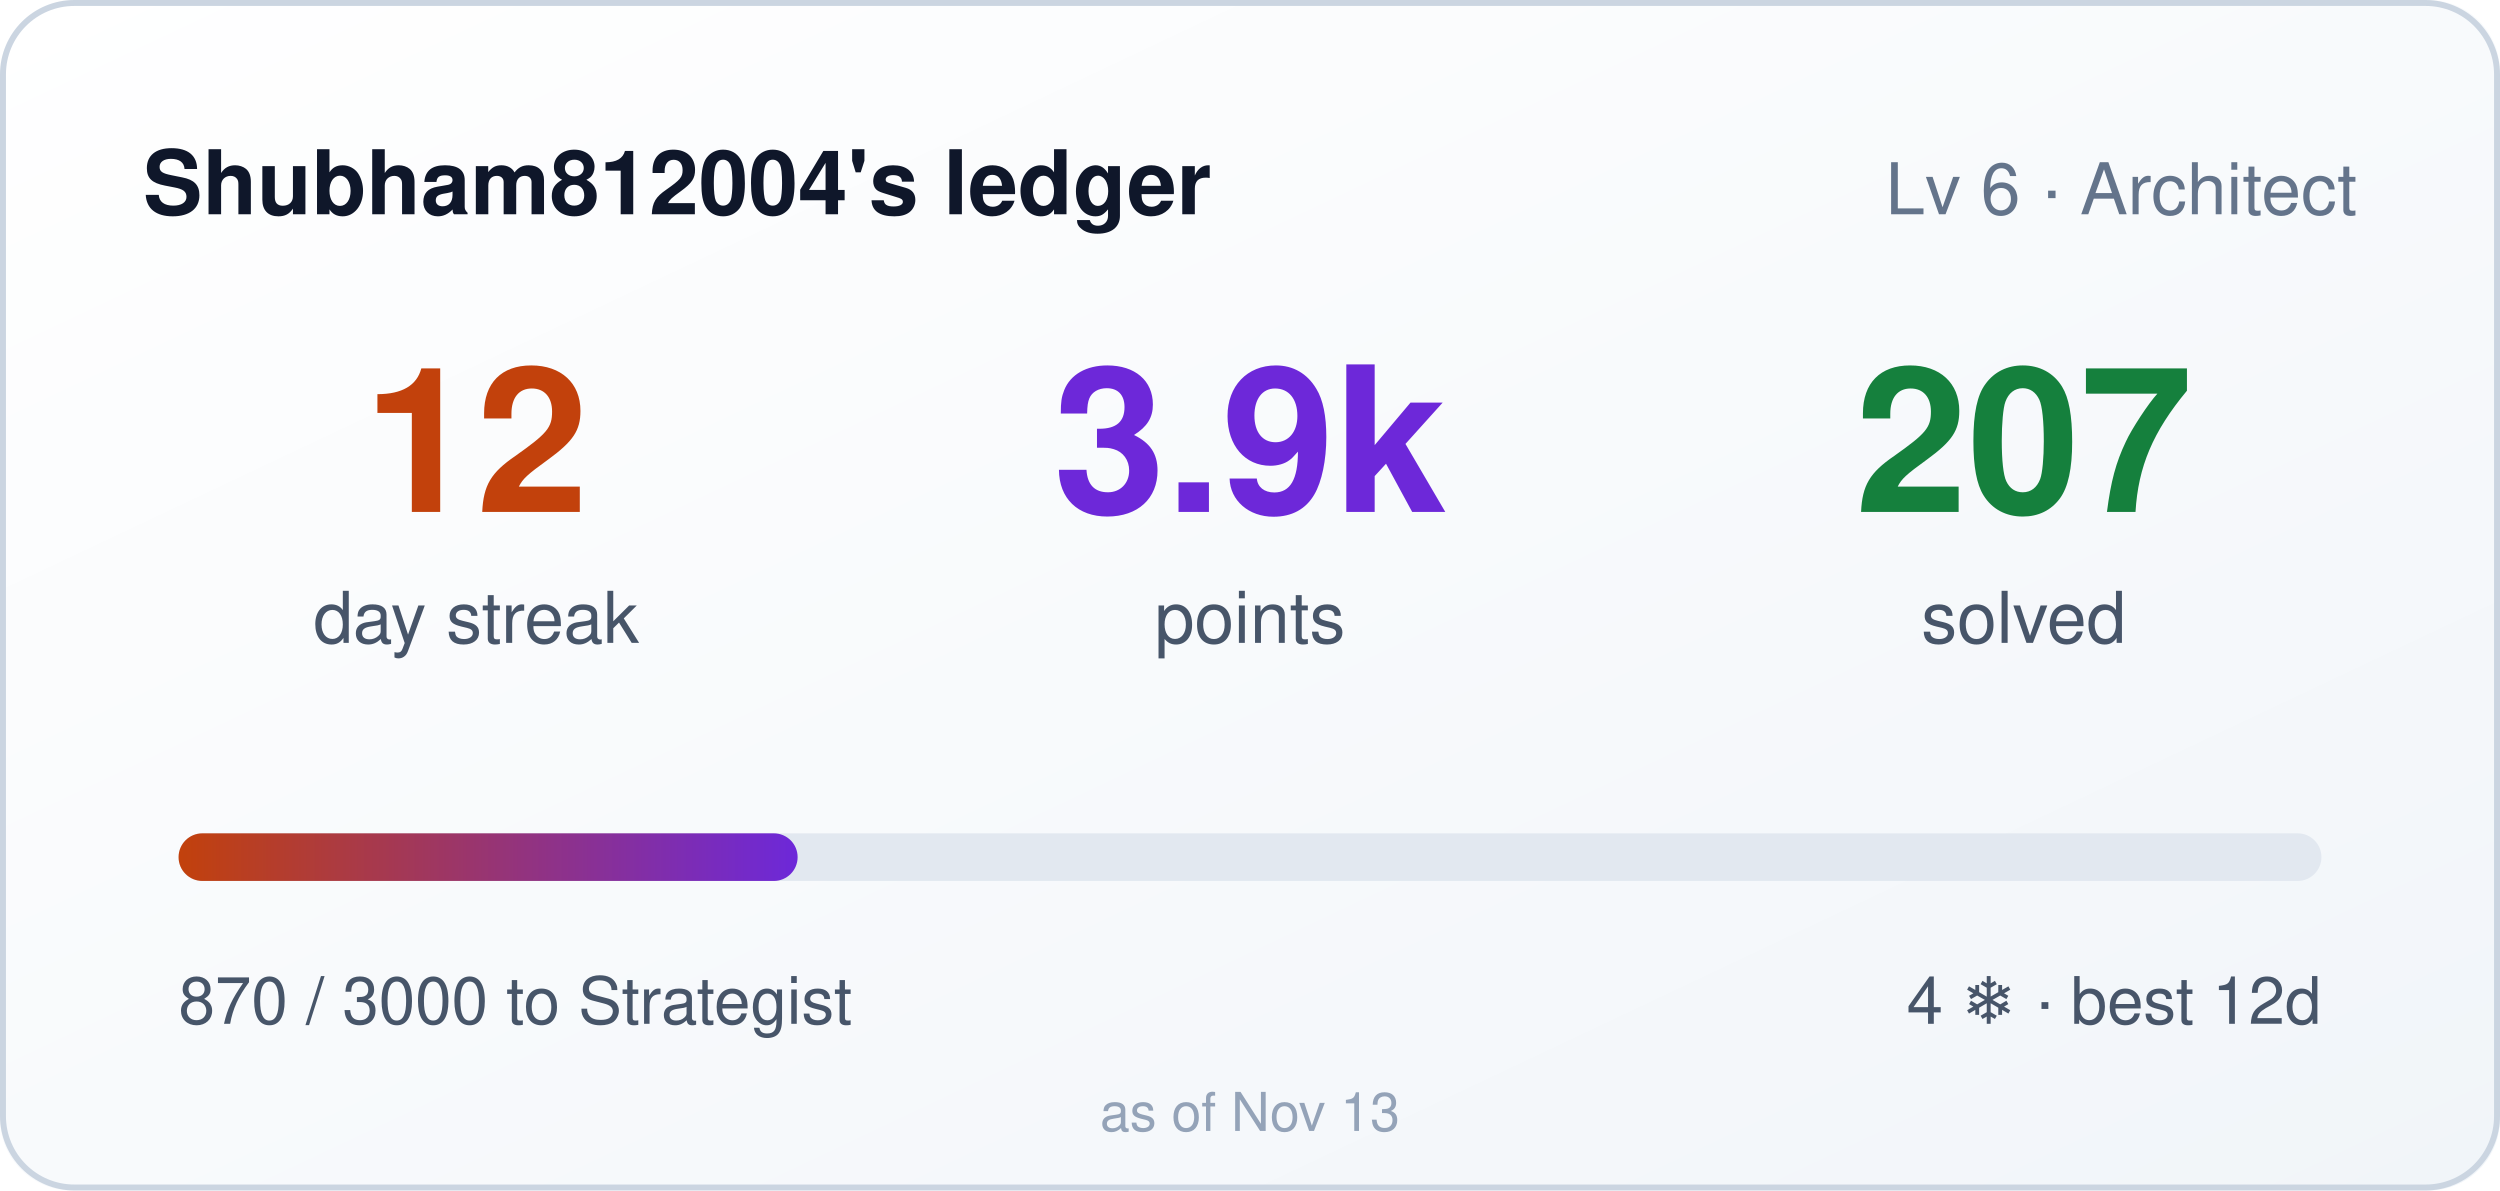
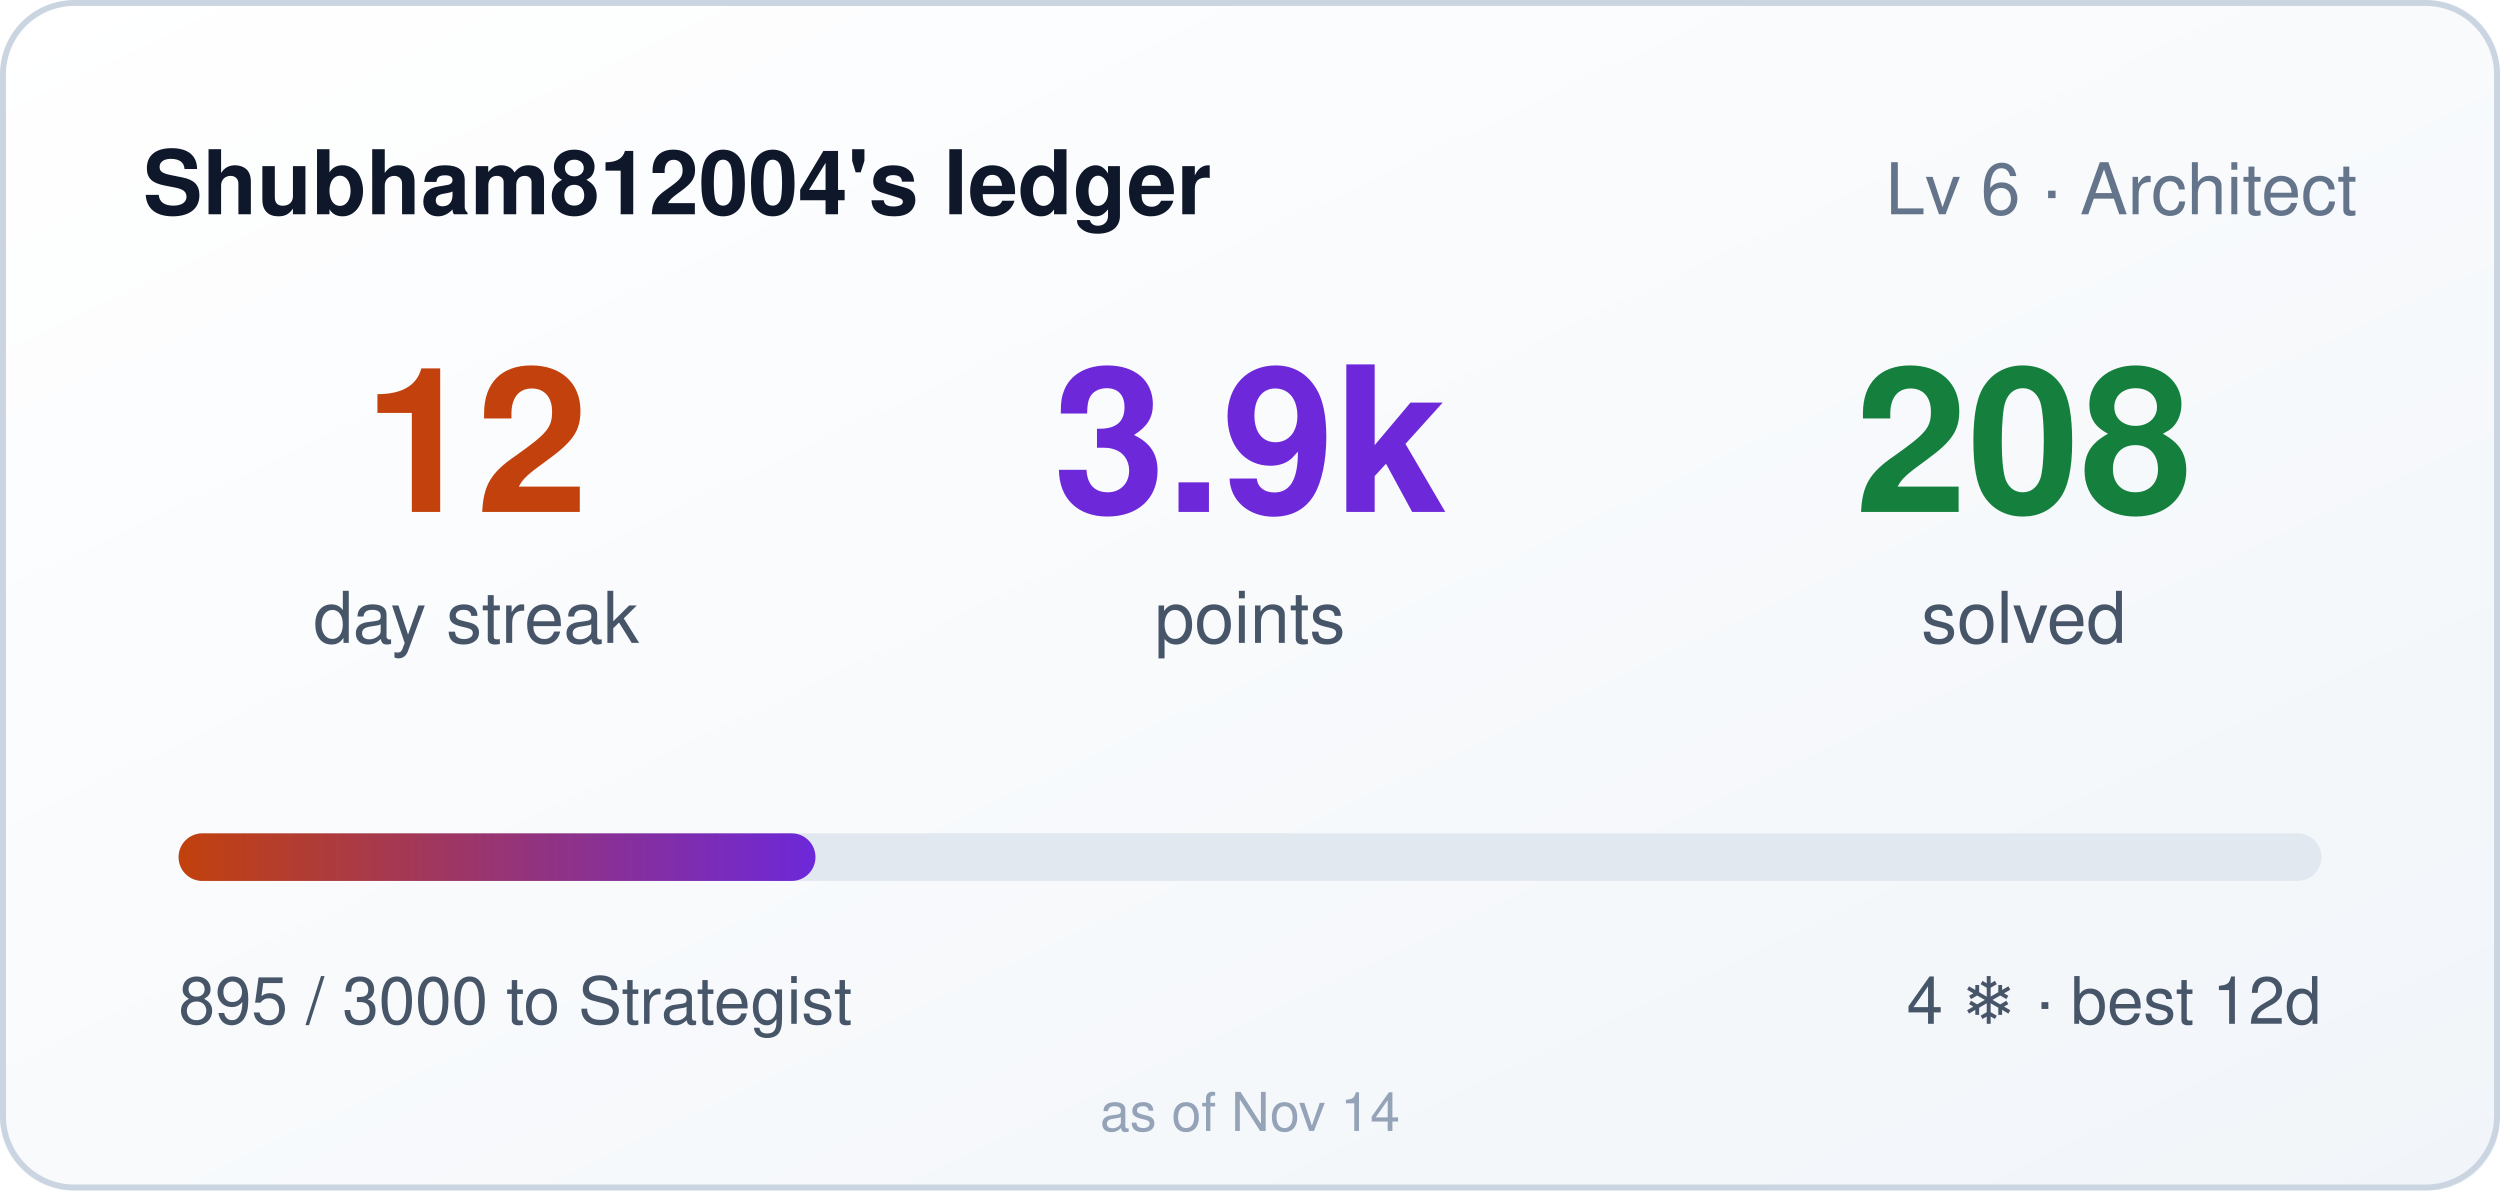
- <svg xmlns="http://www.w3.org/2000/svg" width="420" height="200" role="img" aria-label="Shubham812004's ledger: 12 day streak, 3870 points">
+ <svg xmlns="http://www.w3.org/2000/svg" width="420" height="200" role="img" aria-label="Shubham812004's ledger: 12 day streak, 3895 points">
  <style>
    .bar,.n{transform-box:fill-box}
    .bar{transform-origin:left center}
    @media (prefers-reduced-motion: no-preference){
      .bar{animation:cl-grow .9s cubic-bezier(.22,1,.36,1) both}
      .n{animation:cl-rise .5s ease-out both}
      .n2{animation-delay:.08s}
      .n3{animation-delay:.16s}
    }
    @keyframes cl-grow{from{transform:scaleX(0)}to{transform:scaleX(1)}}
    @keyframes cl-rise{from{opacity:0;transform:translateY(6px)}to{opacity:1;transform:none}}
  </style>
  <defs>
    <linearGradient id="bg" x1="0" y1="0" x2="1" y2="1">
      <stop offset="0" stop-color="#ffffff" />
      <stop offset="1" stop-color="#f1f5f9" />
    </linearGradient>
    <linearGradient id="bar" x1="0" y1="0" x2="1" y2="0">
      <stop offset="0" stop-color="#c2410c" />
      <stop offset="1" stop-color="#6d28d9" />
    </linearGradient>
  </defs>
  <rect width="420" height="200" rx="12" fill="url(#bg)" />
  <rect x="0.5" y="0.5" width="419" height="199" rx="12" fill="none" stroke="#cbd5e1" />
  <text x="24" y="36" fill="#0f172a" font-size="15" font-weight="600" font-family="Segoe UI,Helvetica,Arial,sans-serif">Shubham812004's ledger</text>
  <text x="396" y="36" fill="#64748b" font-size="12" text-anchor="end" font-family="Segoe UI,Helvetica,Arial,sans-serif">Lv 6 · Architect</text>
  <g font-family="Segoe UI,Helvetica,Arial,sans-serif">
    <text class="n n1" x="80" y="86" fill="#c2410c" font-size="34" font-weight="700" text-anchor="middle">12</text>
    <text x="80" y="108" fill="#475569" font-size="12" text-anchor="middle">day streak</text>
    <text class="n n2" x="210" y="86" fill="#6d28d9" font-size="34" font-weight="700" text-anchor="middle">3.9k</text>
    <text x="210" y="108" fill="#475569" font-size="12" text-anchor="middle">points</text>
-     <text class="n n3" x="340" y="86" fill="#15803d" font-size="34" font-weight="700" text-anchor="middle">207</text>
+     <text class="n n3" x="340" y="86" fill="#15803d" font-size="34" font-weight="700" text-anchor="middle">208</text>
    <text x="340" y="108" fill="#475569" font-size="12" text-anchor="middle">solved</text>
  </g>
  <rect x="30" y="140" width="360" height="8" rx="4" fill="#e2e8f0" />
-   <rect class="bar" x="30" y="140" width="104" height="8" rx="4" fill="url(#bar)" />
-   <text x="30" y="172" fill="#475569" font-size="11" font-family="Segoe UI,Helvetica,Arial,sans-serif">870 / 3000 to Strategist</text>
+   <rect class="bar" x="30" y="140" width="107" height="8" rx="4" fill="url(#bar)" />
+   <text x="30" y="172" fill="#475569" font-size="11" font-family="Segoe UI,Helvetica,Arial,sans-serif">895 / 3000 to Strategist</text>
  <text x="390" y="172" fill="#475569" font-size="11" text-anchor="end" font-family="Segoe UI,Helvetica,Arial,sans-serif">4 ❄ · best 12d</text>
-   <text x="210" y="190" fill="#94a3b8" font-size="9" text-anchor="middle" font-family="Segoe UI,Helvetica,Arial,sans-serif">as of Nov 13</text>
+   <text x="210" y="190" fill="#94a3b8" font-size="9" text-anchor="middle" font-family="Segoe UI,Helvetica,Arial,sans-serif">as of Nov 14</text>
</svg>
